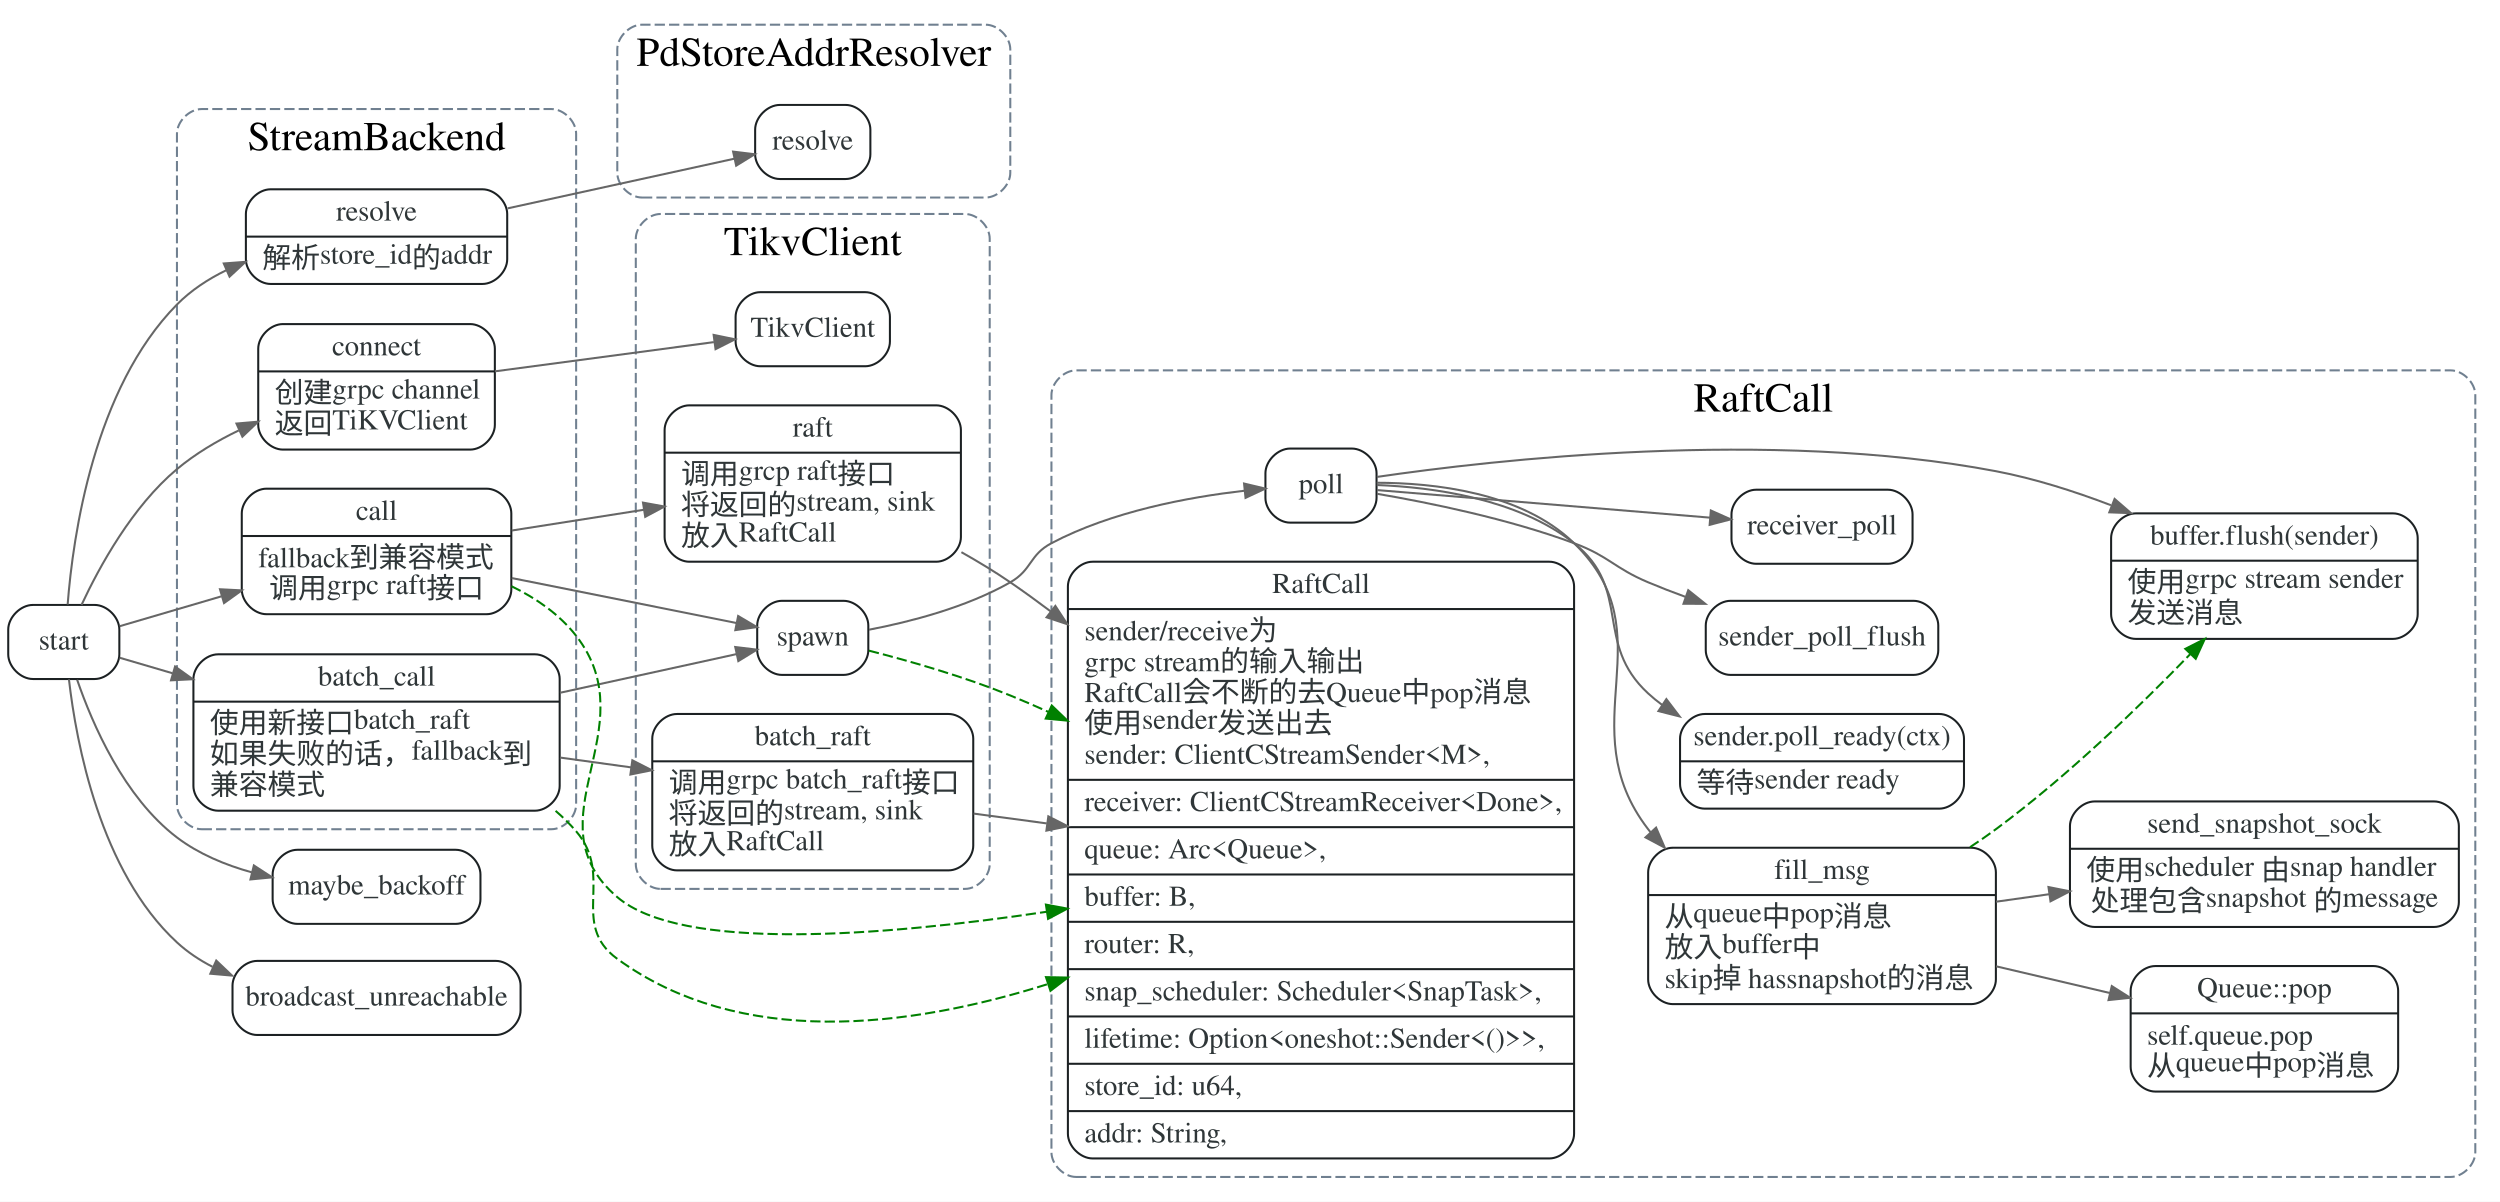
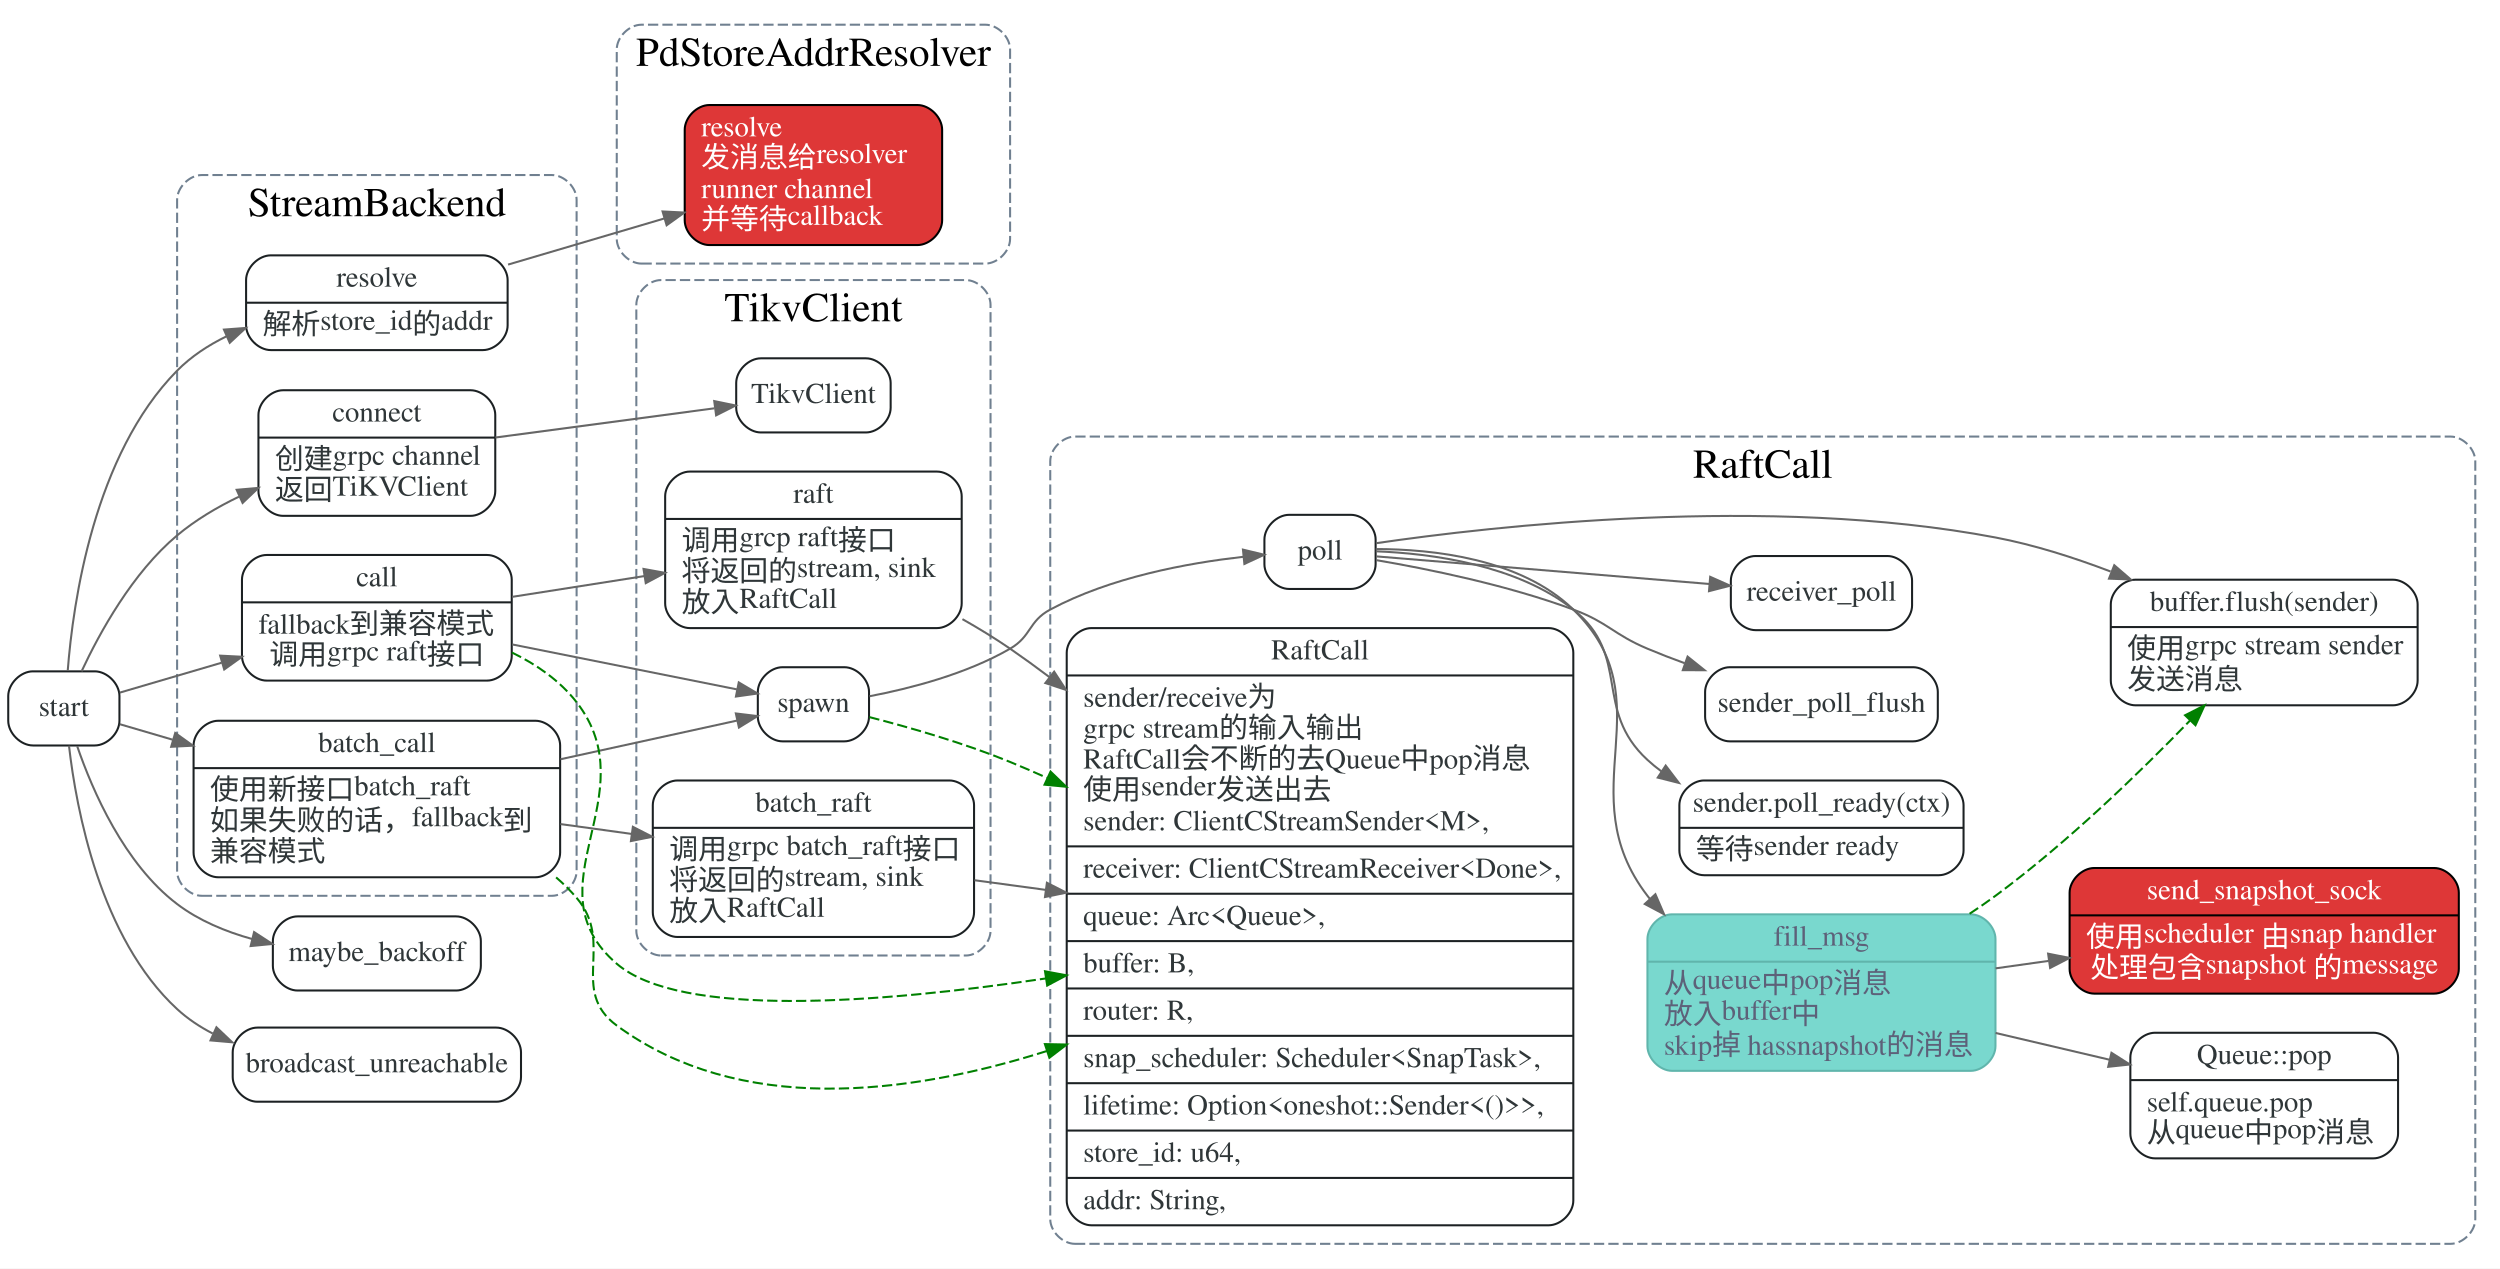
- <svg xmlns="http://www.w3.org/2000/svg" width="1215pt" height="584pt" viewBox="0.00 0.00 1215.00 584.00">
-   <g id="graph0" class="graph" transform="scale(1 1) rotate(0) translate(4 580)">
-     <polygon fill="white" stroke="transparent" points="-4,4 -4,-580 1211,-580 1211,4 -4,4" />
+ <svg xmlns="http://www.w3.org/2000/svg" width="1214pt" height="616pt" viewBox="0.00 0.00 1214.00 616.00">
+   <g id="graph0" class="graph" transform="scale(1 1) rotate(0) translate(4 612)">
+     <polygon fill="white" stroke="transparent" points="-4,4 -4,-612 1210,-612 1210,4 -4,4" />
    <g id="clust1" class="cluster">
-       <path fill="none" stroke="slategrey" stroke-dasharray="5,2" d="M308,-484C308,-484 475,-484 475,-484 481,-484 487,-490 487,-496 487,-496 487,-556 487,-556 487,-562 481,-568 475,-568 475,-568 308,-568 308,-568 302,-568 296,-562 296,-556 296,-556 296,-496 296,-496 296,-490 302,-484 308,-484" />
-       <text text-anchor="middle" x="391.5" y="-548" font-family="Times,serif" font-size="20.00">PdStoreAddrResolver</text>
+       <path fill="none" stroke="slategrey" stroke-dasharray="5,2" d="M307.5,-484C307.5,-484 474.5,-484 474.5,-484 480.5,-484 486.5,-490 486.5,-496 486.5,-496 486.5,-588 486.5,-588 486.5,-594 480.5,-600 474.5,-600 474.5,-600 307.5,-600 307.5,-600 301.5,-600 295.5,-594 295.5,-588 295.5,-588 295.5,-496 295.5,-496 295.5,-490 301.5,-484 307.5,-484" />
+       <text text-anchor="middle" x="391" y="-580" font-family="Times,serif" font-size="20.00">PdStoreAddrResolver</text>
    </g>
    <g id="clust2" class="cluster">
-       <path fill="none" stroke="slategrey" stroke-dasharray="5,2" d="M519,-8C519,-8 1187,-8 1187,-8 1193,-8 1199,-14 1199,-20 1199,-20 1199,-388 1199,-388 1199,-394 1193,-400 1187,-400 1187,-400 519,-400 519,-400 513,-400 507,-394 507,-388 507,-388 507,-20 507,-20 507,-14 513,-8 519,-8" />
-       <text text-anchor="middle" x="853" y="-380" font-family="Times,serif" font-size="20.00">RaftCall</text>
+       <path fill="none" stroke="slategrey" stroke-dasharray="5,2" d="M518,-8C518,-8 1186,-8 1186,-8 1192,-8 1198,-14 1198,-20 1198,-20 1198,-388 1198,-388 1198,-394 1192,-400 1186,-400 1186,-400 518,-400 518,-400 512,-400 506,-394 506,-388 506,-388 506,-20 506,-20 506,-14 512,-8 518,-8" />
+       <text text-anchor="middle" x="852" y="-380" font-family="Times,serif" font-size="20.00">RaftCall</text>
    </g>
    <g id="clust5" class="cluster">
      <path fill="none" stroke="slategrey" stroke-dasharray="5,2" d="M317,-148C317,-148 465,-148 465,-148 471,-148 477,-154 477,-160 477,-160 477,-464 477,-464 477,-470 471,-476 465,-476 465,-476 317,-476 317,-476 311,-476 305,-470 305,-464 305,-464 305,-160 305,-160 305,-154 311,-148 317,-148" />
      <text text-anchor="middle" x="391" y="-456" font-family="Times,serif" font-size="20.00">TikvClient</text>
    </g>
    <g id="clust7" class="cluster">
      <path fill="none" stroke="slategrey" stroke-dasharray="5,2" d="M94,-177C94,-177 264,-177 264,-177 270,-177 276,-183 276,-189 276,-189 276,-515 276,-515 276,-521 270,-527 264,-527 264,-527 94,-527 94,-527 88,-527 82,-521 82,-515 82,-515 82,-189 82,-189 82,-183 88,-177 94,-177" />
      <text text-anchor="middle" x="179" y="-507" font-family="Times,serif" font-size="20.00">StreamBackend</text>
    </g>
    <g id="node1" class="node">
-       <path fill="none" stroke="#1c2123" d="M375,-493C375,-493 407,-493 407,-493 413,-493 419,-499 419,-505 419,-505 419,-517 419,-517 419,-523 413,-529 407,-529 407,-529 375,-529 375,-529 369,-529 363,-523 363,-517 363,-517 363,-505 363,-505 363,-499 369,-493 375,-493" />
-       <text text-anchor="middle" x="391" y="-507.3" font-family="Times,serif" font-size="14.00" fill="#2f3638">resolve</text>
+       <path fill="#de3737" stroke="#000000" d="M340.5,-493C340.5,-493 441.5,-493 441.5,-493 447.5,-493 453.5,-499 453.5,-505 453.5,-505 453.5,-549 453.5,-549 453.5,-555 447.5,-561 441.5,-561 441.5,-561 340.5,-561 340.5,-561 334.5,-561 328.5,-555 328.5,-549 328.5,-549 328.5,-505 328.5,-505 328.5,-499 334.5,-493 340.5,-493" />
+       <text text-anchor="start" x="336.5" y="-545.8" font-family="Times,serif" font-size="14.00" fill="#ffffff">resolve</text>
+       <text text-anchor="start" x="336.5" y="-530.8" font-family="Times,serif" font-size="14.00" fill="#ffffff"> 发消息给resolver </text>
+       <text text-anchor="start" x="336.5" y="-515.8" font-family="Times,serif" font-size="14.00" fill="#ffffff"> runner channel</text>
+       <text text-anchor="start" x="336.5" y="-500.8" font-family="Times,serif" font-size="14.00" fill="#ffffff"> 并等待callback</text>
    </g>
    <g id="node2" class="node">
-       <path fill="none" stroke="#1c2123" d="M527,-17C527,-17 749,-17 749,-17 755,-17 761,-23 761,-29 761,-29 761,-295 761,-295 761,-301 755,-307 749,-307 749,-307 527,-307 527,-307 521,-307 515,-301 515,-295 515,-295 515,-29 515,-29 515,-23 521,-17 527,-17" />
-       <text text-anchor="middle" x="638" y="-291.8" font-family="Times,serif" font-size="14.00" fill="#2f3638">RaftCall</text>
-       <polyline fill="none" stroke="#1c2123" points="515,-284 761,-284 " />
-       <text text-anchor="start" x="523" y="-268.8" font-family="Times,serif" font-size="14.00" fill="#2f3638">sender/receive为</text>
-       <text text-anchor="start" x="523" y="-253.8" font-family="Times,serif" font-size="14.00" fill="#2f3638"> grpc stream的输入输出</text>
-       <text text-anchor="start" x="523" y="-238.8" font-family="Times,serif" font-size="14.00" fill="#2f3638"> RaftCall会不断的去Queue中pop消息</text>
-       <text text-anchor="start" x="523" y="-223.8" font-family="Times,serif" font-size="14.00" fill="#2f3638"> 使用sender发送出去</text>
-       <text text-anchor="start" x="523" y="-208.8" font-family="Times,serif" font-size="14.00" fill="#2f3638"> sender: ClientCStreamSender&lt;M&gt;,</text>
-       <polyline fill="none" stroke="#1c2123" points="515,-201 761,-201 " />
-       <text text-anchor="start" x="523" y="-185.8" font-family="Times,serif" font-size="14.00" fill="#2f3638">receiver: ClientCStreamReceiver&lt;Done&gt;,</text>
-       <polyline fill="none" stroke="#1c2123" points="515,-178 761,-178 " />
-       <text text-anchor="start" x="523" y="-162.8" font-family="Times,serif" font-size="14.00" fill="#2f3638">queue: Arc&lt;Queue&gt;,</text>
-       <polyline fill="none" stroke="#1c2123" points="515,-155 761,-155 " />
-       <text text-anchor="start" x="523" y="-139.8" font-family="Times,serif" font-size="14.00" fill="#2f3638">buffer: B,</text>
-       <polyline fill="none" stroke="#1c2123" points="515,-132 761,-132 " />
-       <text text-anchor="start" x="523" y="-116.8" font-family="Times,serif" font-size="14.00" fill="#2f3638">router: R,</text>
-       <polyline fill="none" stroke="#1c2123" points="515,-109 761,-109 " />
-       <text text-anchor="start" x="523" y="-93.8" font-family="Times,serif" font-size="14.00" fill="#2f3638">snap_scheduler: Scheduler&lt;SnapTask&gt;,</text>
-       <polyline fill="none" stroke="#1c2123" points="515,-86 761,-86 " />
-       <text text-anchor="start" x="523" y="-70.8" font-family="Times,serif" font-size="14.00" fill="#2f3638">lifetime: Option&lt;oneshot::Sender&lt;()&gt;&gt;,</text>
-       <polyline fill="none" stroke="#1c2123" points="515,-63 761,-63 " />
-       <text text-anchor="start" x="523" y="-47.8" font-family="Times,serif" font-size="14.00" fill="#2f3638">store_id: u64,</text>
-       <polyline fill="none" stroke="#1c2123" points="515,-40 761,-40 " />
-       <text text-anchor="start" x="523" y="-24.8" font-family="Times,serif" font-size="14.00" fill="#2f3638">addr: String,</text>
+       <path fill="none" stroke="#1c2123" d="M526,-17C526,-17 748,-17 748,-17 754,-17 760,-23 760,-29 760,-29 760,-295 760,-295 760,-301 754,-307 748,-307 748,-307 526,-307 526,-307 520,-307 514,-301 514,-295 514,-295 514,-29 514,-29 514,-23 520,-17 526,-17" />
+       <text text-anchor="middle" x="637" y="-291.8" font-family="Times,serif" font-size="14.00" fill="#2f3638">RaftCall</text>
+       <polyline fill="none" stroke="#1c2123" points="514,-284 760,-284 " />
+       <text text-anchor="start" x="522" y="-268.8" font-family="Times,serif" font-size="14.00" fill="#2f3638">sender/receive为</text>
+       <text text-anchor="start" x="522" y="-253.8" font-family="Times,serif" font-size="14.00" fill="#2f3638"> grpc stream的输入输出</text>
+       <text text-anchor="start" x="522" y="-238.8" font-family="Times,serif" font-size="14.00" fill="#2f3638"> RaftCall会不断的去Queue中pop消息</text>
+       <text text-anchor="start" x="522" y="-223.8" font-family="Times,serif" font-size="14.00" fill="#2f3638"> 使用sender发送出去</text>
+       <text text-anchor="start" x="522" y="-208.8" font-family="Times,serif" font-size="14.00" fill="#2f3638"> sender: ClientCStreamSender&lt;M&gt;,</text>
+       <polyline fill="none" stroke="#1c2123" points="514,-201 760,-201 " />
+       <text text-anchor="start" x="522" y="-185.8" font-family="Times,serif" font-size="14.00" fill="#2f3638">receiver: ClientCStreamReceiver&lt;Done&gt;,</text>
+       <polyline fill="none" stroke="#1c2123" points="514,-178 760,-178 " />
+       <text text-anchor="start" x="522" y="-162.8" font-family="Times,serif" font-size="14.00" fill="#2f3638">queue: Arc&lt;Queue&gt;,</text>
+       <polyline fill="none" stroke="#1c2123" points="514,-155 760,-155 " />
+       <text text-anchor="start" x="522" y="-139.8" font-family="Times,serif" font-size="14.00" fill="#2f3638">buffer: B,</text>
+       <polyline fill="none" stroke="#1c2123" points="514,-132 760,-132 " />
+       <text text-anchor="start" x="522" y="-116.8" font-family="Times,serif" font-size="14.00" fill="#2f3638">router: R,</text>
+       <polyline fill="none" stroke="#1c2123" points="514,-109 760,-109 " />
+       <text text-anchor="start" x="522" y="-93.8" font-family="Times,serif" font-size="14.00" fill="#2f3638">snap_scheduler: Scheduler&lt;SnapTask&gt;,</text>
+       <polyline fill="none" stroke="#1c2123" points="514,-86 760,-86 " />
+       <text text-anchor="start" x="522" y="-70.8" font-family="Times,serif" font-size="14.00" fill="#2f3638">lifetime: Option&lt;oneshot::Sender&lt;()&gt;&gt;,</text>
+       <polyline fill="none" stroke="#1c2123" points="514,-63 760,-63 " />
+       <text text-anchor="start" x="522" y="-47.8" font-family="Times,serif" font-size="14.00" fill="#2f3638">store_id: u64,</text>
+       <polyline fill="none" stroke="#1c2123" points="514,-40 760,-40 " />
+       <text text-anchor="start" x="522" y="-24.8" font-family="Times,serif" font-size="14.00" fill="#2f3638">addr: String,</text>
    </g>
    <g id="node3" class="node">
-       <path fill="none" stroke="#1c2123" d="M653,-362C653,-362 623,-362 623,-362 617,-362 611,-356 611,-350 611,-350 611,-338 611,-338 611,-332 617,-326 623,-326 623,-326 653,-326 653,-326 659,-326 665,-332 665,-338 665,-338 665,-350 665,-350 665,-356 659,-362 653,-362" />
-       <text text-anchor="middle" x="638" y="-340.3" font-family="Times,serif" font-size="14.00" fill="#2f3638">poll</text>
+       <path fill="none" stroke="#1c2123" d="M652,-362C652,-362 622,-362 622,-362 616,-362 610,-356 610,-350 610,-350 610,-338 610,-338 610,-332 616,-326 622,-326 622,-326 652,-326 652,-326 658,-326 664,-332 664,-338 664,-338 664,-350 664,-350 664,-356 658,-362 652,-362" />
+       <text text-anchor="middle" x="637" y="-340.3" font-family="Times,serif" font-size="14.00" fill="#2f3638">poll</text>
    </g>
    <g id="node4" class="node">
-       <path fill="none" stroke="#1c2123" d="M809,-92C809,-92 954,-92 954,-92 960,-92 966,-98 966,-104 966,-104 966,-156 966,-156 966,-162 960,-168 954,-168 954,-168 809,-168 809,-168 803,-168 797,-162 797,-156 797,-156 797,-104 797,-104 797,-98 803,-92 809,-92" />
-       <text text-anchor="middle" x="881.5" y="-152.8" font-family="Times,serif" font-size="14.00" fill="#2f3638">fill_msg</text>
-       <polyline fill="none" stroke="#1c2123" points="797,-145 966,-145 " />
-       <text text-anchor="start" x="805" y="-129.8" font-family="Times,serif" font-size="14.00" fill="#2f3638">从queue中pop消息</text>
-       <text text-anchor="start" x="805" y="-114.8" font-family="Times,serif" font-size="14.00" fill="#2f3638"> 放入buffer中</text>
-       <text text-anchor="start" x="805" y="-99.8" font-family="Times,serif" font-size="14.00" fill="#2f3638"> skip掉 hassnapshot的消息</text>
+       <path fill="#79d8ce" stroke="#60b5ac" d="M808,-92C808,-92 953,-92 953,-92 959,-92 965,-98 965,-104 965,-104 965,-156 965,-156 965,-162 959,-168 953,-168 953,-168 808,-168 808,-168 802,-168 796,-162 796,-156 796,-156 796,-104 796,-104 796,-98 802,-92 808,-92" />
+       <text text-anchor="middle" x="880.5" y="-152.8" font-family="Times,serif" font-size="14.00" fill="#5d6179">fill_msg</text>
+       <polyline fill="none" stroke="#60b5ac" points="796,-145 965,-145 " />
+       <text text-anchor="start" x="804" y="-129.8" font-family="Times,serif" font-size="14.00" fill="#5d6179">从queue中pop消息</text>
+       <text text-anchor="start" x="804" y="-114.8" font-family="Times,serif" font-size="14.00" fill="#5d6179"> 放入buffer中</text>
+       <text text-anchor="start" x="804" y="-99.8" font-family="Times,serif" font-size="14.00" fill="#5d6179"> skip掉 hassnapshot的消息</text>
    </g>
    <g id="edge1" class="edge">
-       <path fill="none" stroke="#666666" d="M665.05,-345.38C692.57,-345.35 735.45,-340.85 761,-316 806.75,-271.51 758.09,-227.58 797,-177 797.38,-176.51 797.77,-176.02 798.16,-175.53" />
-       <polygon fill="#666666" stroke="#666666" points="800.86,-177.77 805.06,-168.04 795.71,-173.02 800.86,-177.77" />
+       <path fill="none" stroke="#666666" d="M664.05,-345.38C691.57,-345.35 734.45,-340.85 760,-316 805.75,-271.51 757.09,-227.58 796,-177 796.38,-176.51 796.77,-176.02 797.16,-175.53" />
+       <polygon fill="#666666" stroke="#666666" points="799.86,-177.77 804.06,-168.04 794.71,-173.02 799.86,-177.77" />
    </g>
    <g id="node5" class="node">
-       <path fill="none" stroke="#1c2123" d="M824.5,-187C824.5,-187 938.5,-187 938.5,-187 944.5,-187 950.5,-193 950.5,-199 950.5,-199 950.5,-221 950.5,-221 950.5,-227 944.5,-233 938.5,-233 938.5,-233 824.5,-233 824.5,-233 818.5,-233 812.5,-227 812.5,-221 812.5,-221 812.5,-199 812.5,-199 812.5,-193 818.5,-187 824.5,-187" />
-       <text text-anchor="middle" x="881.5" y="-217.8" font-family="Times,serif" font-size="14.00" fill="#2f3638">sender.poll_ready(ctx)</text>
-       <polyline fill="none" stroke="#1c2123" points="812.5,-210 950.5,-210 " />
-       <text text-anchor="start" x="820.5" y="-194.8" font-family="Times,serif" font-size="14.00" fill="#2f3638">等待sender ready</text>
+       <path fill="none" stroke="#1c2123" d="M823.5,-187C823.5,-187 937.5,-187 937.5,-187 943.5,-187 949.5,-193 949.5,-199 949.5,-199 949.5,-221 949.5,-221 949.5,-227 943.5,-233 937.5,-233 937.5,-233 823.5,-233 823.5,-233 817.5,-233 811.5,-227 811.5,-221 811.5,-221 811.5,-199 811.5,-199 811.5,-193 817.5,-187 823.5,-187" />
+       <text text-anchor="middle" x="880.5" y="-217.8" font-family="Times,serif" font-size="14.00" fill="#2f3638">sender.poll_ready(ctx)</text>
+       <polyline fill="none" stroke="#1c2123" points="811.5,-210 949.5,-210 " />
+       <text text-anchor="start" x="819.5" y="-194.8" font-family="Times,serif" font-size="14.00" fill="#2f3638">等待sender ready</text>
    </g>
    <g id="edge2" class="edge">
-       <path fill="none" stroke="#666666" d="M665.1,-344.28C691.87,-343.25 733.39,-337.84 761,-316 789.37,-293.56 770.4,-267.51 797,-243 799.15,-241.02 801.43,-239.15 803.82,-237.39" />
-       <polygon fill="#666666" stroke="#666666" points="805.85,-240.24 812.27,-231.81 802,-234.4 805.85,-240.24" />
+       <path fill="none" stroke="#666666" d="M664.1,-344.28C690.87,-343.25 732.39,-337.84 760,-316 788.37,-293.56 769.4,-267.51 796,-243 798.15,-241.02 800.43,-239.15 802.82,-237.39" />
+       <polygon fill="#666666" stroke="#666666" points="804.85,-240.24 811.27,-231.81 801,-234.4 804.85,-240.24" />
    </g>
    <g id="node6" class="node">
-       <path fill="none" stroke="#1c2123" d="M926,-288C926,-288 837,-288 837,-288 831,-288 825,-282 825,-276 825,-276 825,-264 825,-264 825,-258 831,-252 837,-252 837,-252 926,-252 926,-252 932,-252 938,-258 938,-264 938,-264 938,-276 938,-276 938,-282 932,-288 926,-288" />
-       <text text-anchor="middle" x="881.5" y="-266.3" font-family="Times,serif" font-size="14.00" fill="#2f3638">sender_poll_flush</text>
+       <path fill="none" stroke="#1c2123" d="M925,-288C925,-288 836,-288 836,-288 830,-288 824,-282 824,-276 824,-276 824,-264 824,-264 824,-258 830,-252 836,-252 836,-252 925,-252 925,-252 931,-252 937,-258 937,-264 937,-264 937,-276 937,-276 937,-282 931,-288 925,-288" />
+       <text text-anchor="middle" x="880.5" y="-266.3" font-family="Times,serif" font-size="14.00" fill="#2f3638">sender_poll_flush</text>
    </g>
    <g id="edge3" class="edge">
-       <path fill="none" stroke="#666666" d="M665.27,-340.01C690.38,-335.72 729.02,-327.88 761,-316 777.96,-309.7 780.33,-304.03 797,-297 802.8,-294.55 808.91,-292.19 815.07,-289.95" />
-       <polygon fill="#666666" stroke="#666666" points="816.49,-293.16 824.76,-286.54 814.17,-286.56 816.49,-293.16" />
+       <path fill="none" stroke="#666666" d="M664.27,-340.01C689.38,-335.72 728.02,-327.88 760,-316 776.96,-309.7 779.33,-304.03 796,-297 801.8,-294.55 807.91,-292.19 814.07,-289.95" />
+       <polygon fill="#666666" stroke="#666666" points="815.49,-293.16 823.76,-286.54 813.17,-286.56 815.49,-293.16" />
    </g>
    <g id="node7" class="node">
-       <path fill="none" stroke="#1c2123" d="M913.5,-342C913.5,-342 849.5,-342 849.5,-342 843.5,-342 837.5,-336 837.5,-330 837.5,-330 837.5,-318 837.5,-318 837.5,-312 843.5,-306 849.5,-306 849.5,-306 913.5,-306 913.5,-306 919.5,-306 925.5,-312 925.5,-318 925.5,-318 925.5,-330 925.5,-330 925.5,-336 919.5,-342 913.5,-342" />
-       <text text-anchor="middle" x="881.5" y="-320.3" font-family="Times,serif" font-size="14.00" fill="#2f3638">receiver_poll</text>
+       <path fill="none" stroke="#1c2123" d="M912.5,-342C912.5,-342 848.5,-342 848.5,-342 842.5,-342 836.5,-336 836.5,-330 836.5,-330 836.5,-318 836.5,-318 836.5,-312 842.5,-306 848.5,-306 848.5,-306 912.5,-306 912.5,-306 918.5,-306 924.5,-312 924.5,-318 924.5,-318 924.5,-330 924.5,-330 924.5,-336 918.5,-342 912.5,-342" />
+       <text text-anchor="middle" x="880.5" y="-320.3" font-family="Times,serif" font-size="14.00" fill="#2f3638">receiver_poll</text>
    </g>
    <g id="edge4" class="edge">
-       <path fill="none" stroke="#666666" d="M665.3,-341.82C703.96,-338.62 776.95,-332.58 827.12,-328.42" />
-       <polygon fill="#666666" stroke="#666666" points="827.47,-331.9 837.15,-327.59 826.89,-324.93 827.47,-331.9" />
+       <path fill="none" stroke="#666666" d="M664.3,-341.82C702.96,-338.62 775.95,-332.58 826.12,-328.42" />
+       <polygon fill="#666666" stroke="#666666" points="826.47,-331.9 836.15,-327.59 825.89,-324.93 826.47,-331.9" />
    </g>
    <g id="node8" class="node">
-       <path fill="none" stroke="#1c2123" d="M1034,-269.5C1034,-269.5 1159,-269.5 1159,-269.5 1165,-269.5 1171,-275.5 1171,-281.5 1171,-281.5 1171,-318.5 1171,-318.5 1171,-324.5 1165,-330.5 1159,-330.5 1159,-330.5 1034,-330.5 1034,-330.5 1028,-330.5 1022,-324.5 1022,-318.5 1022,-318.5 1022,-281.5 1022,-281.5 1022,-275.5 1028,-269.5 1034,-269.5" />
-       <text text-anchor="middle" x="1096.5" y="-315.3" font-family="Times,serif" font-size="14.00" fill="#2f3638">buffer.flush(sender)</text>
-       <polyline fill="none" stroke="#1c2123" points="1022,-307.5 1171,-307.5 " />
-       <text text-anchor="start" x="1030" y="-292.3" font-family="Times,serif" font-size="14.00" fill="#2f3638">使用grpc stream sender</text>
-       <text text-anchor="start" x="1030" y="-277.3" font-family="Times,serif" font-size="14.00" fill="#2f3638"> 发送消息</text>
+       <path fill="none" stroke="#1c2123" d="M1033,-269.5C1033,-269.5 1158,-269.5 1158,-269.5 1164,-269.5 1170,-275.5 1170,-281.5 1170,-281.5 1170,-318.5 1170,-318.5 1170,-324.5 1164,-330.5 1158,-330.5 1158,-330.5 1033,-330.5 1033,-330.5 1027,-330.5 1021,-324.5 1021,-318.5 1021,-318.5 1021,-281.5 1021,-281.5 1021,-275.5 1027,-269.5 1033,-269.5" />
+       <text text-anchor="middle" x="1095.5" y="-315.3" font-family="Times,serif" font-size="14.00" fill="#2f3638">buffer.flush(sender)</text>
+       <polyline fill="none" stroke="#1c2123" points="1021,-307.5 1170,-307.5 " />
+       <text text-anchor="start" x="1029" y="-292.3" font-family="Times,serif" font-size="14.00" fill="#2f3638">使用grpc stream sender</text>
+       <text text-anchor="start" x="1029" y="-277.3" font-family="Times,serif" font-size="14.00" fill="#2f3638"> 发送消息</text>
    </g>
    <g id="edge5" class="edge">
-       <path fill="none" stroke="#666666" d="M665.16,-348.21C721.02,-356.39 855.82,-371.91 966,-351 984.63,-347.46 1004,-341.3 1021.92,-334.46" />
-       <polygon fill="#666666" stroke="#666666" points="1023.69,-337.53 1031.71,-330.6 1021.12,-331.01 1023.69,-337.53" />
+       <path fill="none" stroke="#666666" d="M664.16,-348.21C720.02,-356.39 854.82,-371.91 965,-351 983.63,-347.46 1003,-341.3 1020.92,-334.46" />
+       <polygon fill="#666666" stroke="#666666" points="1022.69,-337.53 1030.71,-330.6 1020.12,-331.01 1022.69,-337.53" />
    </g>
    <g id="edge6" class="edge">
-       <path fill="none" stroke="green" stroke-dasharray="5,2" d="M953.44,-168.28C957.77,-171.12 961.99,-174.04 966,-177 1000.51,-202.49 1035.54,-236.35 1060.45,-262.09" />
-       <polygon fill="green" stroke="green" points="1058.07,-264.67 1067.52,-269.46 1063.12,-259.82 1058.07,-264.67" />
+       <path fill="none" stroke="green" stroke-dasharray="5,2" d="M952.44,-168.28C956.77,-171.12 960.99,-174.04 965,-177 999.51,-202.49 1034.54,-236.35 1059.45,-262.09" />
+       <polygon fill="green" stroke="green" points="1057.07,-264.67 1066.52,-269.46 1062.12,-259.82 1057.07,-264.67" />
    </g>
    <g id="node9" class="node">
-       <path fill="none" stroke="#1c2123" d="M1043.5,-49.5C1043.5,-49.5 1149.5,-49.5 1149.5,-49.5 1155.5,-49.5 1161.5,-55.5 1161.5,-61.5 1161.5,-61.5 1161.5,-98.5 1161.5,-98.5 1161.5,-104.5 1155.5,-110.5 1149.5,-110.5 1149.5,-110.5 1043.5,-110.5 1043.5,-110.5 1037.5,-110.5 1031.5,-104.5 1031.5,-98.5 1031.5,-98.5 1031.5,-61.5 1031.5,-61.5 1031.5,-55.5 1037.5,-49.5 1043.5,-49.5" />
-       <text text-anchor="middle" x="1096.5" y="-95.3" font-family="Times,serif" font-size="14.00" fill="#2f3638">Queue::pop</text>
-       <polyline fill="none" stroke="#1c2123" points="1031.5,-87.5 1161.5,-87.5 " />
-       <text text-anchor="start" x="1039.5" y="-72.3" font-family="Times,serif" font-size="14.00" fill="#2f3638">self.queue.pop</text>
-       <text text-anchor="start" x="1039.5" y="-57.3" font-family="Times,serif" font-size="14.00" fill="#2f3638"> 从queue中pop消息</text>
+       <path fill="none" stroke="#1c2123" d="M1042.5,-49.5C1042.5,-49.5 1148.5,-49.5 1148.5,-49.5 1154.5,-49.5 1160.5,-55.5 1160.5,-61.5 1160.5,-61.5 1160.5,-98.5 1160.5,-98.5 1160.5,-104.5 1154.5,-110.5 1148.5,-110.5 1148.5,-110.5 1042.5,-110.5 1042.5,-110.5 1036.5,-110.5 1030.5,-104.5 1030.5,-98.5 1030.5,-98.5 1030.5,-61.5 1030.5,-61.5 1030.5,-55.5 1036.5,-49.5 1042.5,-49.5" />
+       <text text-anchor="middle" x="1095.5" y="-95.3" font-family="Times,serif" font-size="14.00" fill="#2f3638">Queue::pop</text>
+       <polyline fill="none" stroke="#1c2123" points="1030.5,-87.5 1160.5,-87.5 " />
+       <text text-anchor="start" x="1038.5" y="-72.3" font-family="Times,serif" font-size="14.00" fill="#2f3638">self.queue.pop</text>
+       <text text-anchor="start" x="1038.5" y="-57.3" font-family="Times,serif" font-size="14.00" fill="#2f3638"> 从queue中pop消息</text>
    </g>
    <g id="edge7" class="edge">
-       <path fill="none" stroke="#666666" d="M966.07,-110.38C984.36,-106.09 1003.6,-101.57 1021.49,-97.37" />
-       <polygon fill="#666666" stroke="#666666" points="1022.33,-100.77 1031.27,-95.08 1020.74,-93.96 1022.33,-100.77" />
+       <path fill="none" stroke="#666666" d="M965.07,-110.38C983.36,-106.09 1002.6,-101.57 1020.49,-97.37" />
+       <polygon fill="#666666" stroke="#666666" points="1021.33,-100.77 1030.27,-95.08 1019.74,-93.96 1021.33,-100.77" />
    </g>
    <g id="node10" class="node">
-       <path fill="none" stroke="#1c2123" d="M1014,-129.5C1014,-129.5 1179,-129.5 1179,-129.5 1185,-129.5 1191,-135.5 1191,-141.5 1191,-141.5 1191,-178.5 1191,-178.5 1191,-184.5 1185,-190.5 1179,-190.5 1179,-190.5 1014,-190.5 1014,-190.5 1008,-190.5 1002,-184.5 1002,-178.5 1002,-178.5 1002,-141.5 1002,-141.5 1002,-135.5 1008,-129.5 1014,-129.5" />
-       <text text-anchor="middle" x="1096.5" y="-175.3" font-family="Times,serif" font-size="14.00" fill="#2f3638">send_snapshot_sock</text>
-       <polyline fill="none" stroke="#1c2123" points="1002,-167.5 1191,-167.5 " />
-       <text text-anchor="start" x="1010" y="-152.3" font-family="Times,serif" font-size="14.00" fill="#2f3638">使用scheduler 由snap handler</text>
-       <text text-anchor="middle" x="1096.5" y="-137.3" font-family="Times,serif" font-size="14.00" fill="#2f3638"> 处理包含snapshot 的message</text>
+       <path fill="#de3737" stroke="#000000" d="M1013,-129.5C1013,-129.5 1178,-129.5 1178,-129.5 1184,-129.5 1190,-135.5 1190,-141.5 1190,-141.5 1190,-178.5 1190,-178.5 1190,-184.5 1184,-190.5 1178,-190.5 1178,-190.5 1013,-190.5 1013,-190.5 1007,-190.5 1001,-184.5 1001,-178.5 1001,-178.5 1001,-141.5 1001,-141.5 1001,-135.5 1007,-129.5 1013,-129.5" />
+       <text text-anchor="middle" x="1095.5" y="-175.3" font-family="Times,serif" font-size="14.00" fill="#ffffff">send_snapshot_sock</text>
+       <polyline fill="none" stroke="#000000" points="1001,-167.5 1190,-167.5 " />
+       <text text-anchor="start" x="1009" y="-152.3" font-family="Times,serif" font-size="14.00" fill="#ffffff">使用scheduler 由snap handler</text>
+       <text text-anchor="middle" x="1095.5" y="-137.3" font-family="Times,serif" font-size="14.00" fill="#ffffff"> 处理包含snapshot 的message</text>
    </g>
    <g id="edge8" class="edge">
-       <path fill="none" stroke="#666666" d="M966.07,-141.77C974.53,-142.96 983.2,-144.18 991.83,-145.4" />
-       <polygon fill="#666666" stroke="#666666" points="991.56,-148.9 1001.95,-146.82 992.54,-141.96 991.56,-148.9" />
+       <path fill="none" stroke="#666666" d="M965.07,-141.77C973.53,-142.96 982.2,-144.18 990.83,-145.4" />
+       <polygon fill="#666666" stroke="#666666" points="990.56,-148.9 1000.95,-146.82 991.54,-141.96 990.56,-148.9" />
    </g>
    <g id="node11" class="node">
      <path fill="none" stroke="#1c2123" d="M416.5,-438C416.5,-438 365.5,-438 365.5,-438 359.5,-438 353.5,-432 353.5,-426 353.5,-426 353.5,-414 353.5,-414 353.5,-408 359.5,-402 365.5,-402 365.5,-402 416.5,-402 416.5,-402 422.5,-402 428.5,-408 428.5,-414 428.5,-414 428.5,-426 428.5,-426 428.5,-432 422.5,-438 416.5,-438" />
      <text text-anchor="middle" x="391" y="-416.3" font-family="Times,serif" font-size="14.00" fill="#2f3638">TikvClient</text>
    </g>
    <g id="node12" class="node">
      <path fill="none" stroke="#1c2123" d="M325,-157C325,-157 457,-157 457,-157 463,-157 469,-163 469,-169 469,-169 469,-221 469,-221 469,-227 463,-233 457,-233 457,-233 325,-233 325,-233 319,-233 313,-227 313,-221 313,-221 313,-169 313,-169 313,-163 319,-157 325,-157" />
      <text text-anchor="middle" x="391" y="-217.8" font-family="Times,serif" font-size="14.00" fill="#2f3638">batch_raft</text>
      <polyline fill="none" stroke="#1c2123" points="313,-210 469,-210 " />
      <text text-anchor="start" x="321" y="-194.8" font-family="Times,serif" font-size="14.00" fill="#2f3638">调用grpc batch_raft接口</text>
      <text text-anchor="start" x="321" y="-179.8" font-family="Times,serif" font-size="14.00" fill="#2f3638"> 将返回的stream, sink</text>
      <text text-anchor="start" x="321" y="-164.8" font-family="Times,serif" font-size="14.00" fill="#2f3638"> 放入RaftCall</text>
    </g>
    <g id="edge9" class="edge">
-       <path fill="none" stroke="#666666" d="M469.18,-184.6C480.58,-183.07 492.59,-181.45 504.72,-179.82" />
-       <polygon fill="#666666" stroke="#666666" points="505.49,-183.25 514.93,-178.44 504.55,-176.31 505.49,-183.25" />
+       <path fill="none" stroke="#666666" d="M469.2,-184.56C480.33,-183.05 492.03,-181.47 503.86,-179.87" />
+       <polygon fill="#666666" stroke="#666666" points="504.38,-183.33 513.82,-178.52 503.44,-176.4 504.38,-183.33" />
    </g>
    <g id="node13" class="node">
      <path fill="none" stroke="#1c2123" d="M331,-307C331,-307 451,-307 451,-307 457,-307 463,-313 463,-319 463,-319 463,-371 463,-371 463,-377 457,-383 451,-383 451,-383 331,-383 331,-383 325,-383 319,-377 319,-371 319,-371 319,-319 319,-319 319,-313 325,-307 331,-307" />
      <text text-anchor="middle" x="391" y="-367.8" font-family="Times,serif" font-size="14.00" fill="#2f3638">raft</text>
      <polyline fill="none" stroke="#1c2123" points="319,-360 463,-360 " />
      <text text-anchor="start" x="327" y="-344.8" font-family="Times,serif" font-size="14.00" fill="#2f3638">调用grcp raft接口</text>
      <text text-anchor="start" x="327" y="-329.8" font-family="Times,serif" font-size="14.00" fill="#2f3638"> 将返回的stream, sink</text>
      <text text-anchor="start" x="327" y="-314.8" font-family="Times,serif" font-size="14.00" fill="#2f3638"> 放入RaftCall</text>
    </g>
    <g id="edge10" class="edge">
-       <path fill="none" stroke="#666666" d="M463.24,-311.64C471.44,-307.03 479.53,-302.12 487,-297 493.5,-292.55 500.02,-287.83 506.51,-282.94" />
-       <polygon fill="#666666" stroke="#666666" points="508.9,-285.52 514.69,-276.65 504.63,-279.97 508.9,-285.52" />
+       <path fill="none" stroke="#666666" d="M463.36,-311.34C471.35,-306.82 479.22,-302 486.5,-297 492.88,-292.61 499.28,-287.97 505.64,-283.16" />
+       <polygon fill="#666666" stroke="#666666" points="507.89,-285.85 513.68,-276.97 503.62,-280.3 507.89,-285.85" />
    </g>
    <g id="node14" class="node">
      <path fill="none" stroke="#1c2123" d="M406,-288C406,-288 376,-288 376,-288 370,-288 364,-282 364,-276 364,-276 364,-264 364,-264 364,-258 370,-252 376,-252 376,-252 406,-252 406,-252 412,-252 418,-258 418,-264 418,-264 418,-276 418,-276 418,-282 412,-288 406,-288" />
      <text text-anchor="middle" x="391" y="-266.3" font-family="Times,serif" font-size="14.00" fill="#2f3638">spawn</text>
    </g>
    <g id="edge11" class="edge">
-       <path fill="none" stroke="green" stroke-dasharray="5,2" d="M418.29,-263.79C437.64,-258.85 464.4,-251.24 487,-242 493.15,-239.48 499.38,-236.79 505.62,-233.98" />
-       <polygon fill="green" stroke="green" points="507.15,-237.12 514.77,-229.77 504.22,-230.77 507.15,-237.12" />
+       <path fill="none" stroke="green" stroke-dasharray="5,2" d="M418.16,-263.78C437.41,-258.84 464.02,-251.23 486.5,-242 492.4,-239.58 498.37,-236.99 504.35,-234.29" />
+       <polygon fill="green" stroke="green" points="506.15,-237.32 513.77,-229.95 503.22,-230.96 506.15,-237.32" />
    </g>
    <g id="edge12" class="edge">
-       <path fill="none" stroke="#666666" d="M418.32,-273.96C438.17,-277.75 465.55,-284.77 487,-297 497.65,-303.07 496.16,-310.27 507,-316 536.29,-331.47 573.57,-338.39 600.7,-341.49" />
-       <polygon fill="#666666" stroke="#666666" points="600.61,-345 610.92,-342.54 601.33,-338.04 600.61,-345" />
+       <path fill="none" stroke="#666666" d="M418.23,-273.91C438,-277.67 465.24,-284.68 486.5,-297 496.97,-303.07 495.34,-310.28 506,-316 535.19,-331.65 572.49,-338.56 599.64,-341.6" />
+       <polygon fill="#666666" stroke="#666666" points="599.58,-345.11 609.87,-342.62 600.27,-338.14 599.58,-345.11" />
    </g>
    <g id="node15" class="node">
      <path fill="none" stroke="#1c2123" d="M127.5,-442C127.5,-442 230.5,-442 230.5,-442 236.5,-442 242.5,-448 242.5,-454 242.5,-454 242.5,-476 242.5,-476 242.5,-482 236.5,-488 230.5,-488 230.5,-488 127.5,-488 127.5,-488 121.5,-488 115.5,-482 115.5,-476 115.5,-476 115.5,-454 115.5,-454 115.5,-448 121.5,-442 127.5,-442" />
      <text text-anchor="middle" x="179" y="-472.8" font-family="Times,serif" font-size="14.00" fill="#2f3638">resolve</text>
      <polyline fill="none" stroke="#1c2123" points="115.5,-465 242.5,-465 " />
      <text text-anchor="start" x="123.5" y="-449.8" font-family="Times,serif" font-size="14.00" fill="#2f3638">解析store_id的addr</text>
    </g>
    <g id="edge13" class="edge">
-       <path fill="none" stroke="#666666" d="M242.72,-478.74C278.66,-486.61 322.54,-496.22 353.01,-502.9" />
-       <polygon fill="#666666" stroke="#666666" points="352.28,-506.32 362.79,-505.04 353.78,-499.48 352.28,-506.32" />
+       <path fill="none" stroke="#666666" d="M242.72,-483.52C266.62,-490.57 294.03,-498.67 318.67,-505.94" />
+       <polygon fill="#666666" stroke="#666666" points="317.74,-509.32 328.32,-508.79 319.72,-502.6 317.74,-509.32" />
    </g>
    <g id="node16" class="node">
      <path fill="none" stroke="#1c2123" d="M133.5,-361.5C133.5,-361.5 224.5,-361.5 224.5,-361.5 230.5,-361.5 236.5,-367.5 236.5,-373.5 236.5,-373.5 236.5,-410.5 236.5,-410.5 236.5,-416.5 230.5,-422.5 224.5,-422.5 224.5,-422.5 133.5,-422.5 133.5,-422.5 127.5,-422.5 121.5,-416.5 121.5,-410.5 121.5,-410.5 121.5,-373.5 121.5,-373.5 121.5,-367.5 127.5,-361.5 133.5,-361.5" />
      <text text-anchor="middle" x="179" y="-407.3" font-family="Times,serif" font-size="14.00" fill="#2f3638">connect</text>
      <polyline fill="none" stroke="#1c2123" points="121.5,-399.5 236.5,-399.5 " />
      <text text-anchor="start" x="129.5" y="-384.3" font-family="Times,serif" font-size="14.00" fill="#2f3638">创建grpc channel</text>
      <text text-anchor="start" x="129.5" y="-369.3" font-family="Times,serif" font-size="14.00" fill="#2f3638"> 返回TiKVClient</text>
    </g>
    <g id="edge14" class="edge">
      <path fill="none" stroke="#666666" d="M236.55,-399.54C269.84,-403.98 311.45,-409.53 342.94,-413.73" />
      <polygon fill="#666666" stroke="#666666" points="342.83,-417.24 353.2,-415.09 343.75,-410.3 342.83,-417.24" />
    </g>
    <g id="node17" class="node">
      <path fill="none" stroke="#1c2123" d="M102,-186C102,-186 256,-186 256,-186 262,-186 268,-192 268,-198 268,-198 268,-250 268,-250 268,-256 262,-262 256,-262 256,-262 102,-262 102,-262 96,-262 90,-256 90,-250 90,-250 90,-198 90,-198 90,-192 96,-186 102,-186" />
      <text text-anchor="middle" x="179" y="-246.8" font-family="Times,serif" font-size="14.00" fill="#2f3638">batch_call</text>
      <polyline fill="none" stroke="#1c2123" points="90,-239 268,-239 " />
      <text text-anchor="start" x="98" y="-223.8" font-family="Times,serif" font-size="14.00" fill="#2f3638">使用新接口batch_raft</text>
      <text text-anchor="start" x="98" y="-208.8" font-family="Times,serif" font-size="14.00" fill="#2f3638"> 如果失败的话，fallback到</text>
      <text text-anchor="start" x="98" y="-193.8" font-family="Times,serif" font-size="14.00" fill="#2f3638"> 兼容模式</text>
    </g>
    <g id="edge19" class="edge">
-       <path fill="none" stroke="green" stroke-dasharray="5,2" d="M266.02,-185.92C269.61,-182.84 272.96,-179.53 276,-176 294.86,-154.03 272.59,-131.04 296,-114 355.66,-70.56 437.07,-80.17 505.39,-101.78" />
-       <polygon fill="green" stroke="green" points="504.34,-105.12 514.94,-104.9 506.52,-98.46 504.34,-105.12" />
+       <path fill="none" stroke="green" stroke-dasharray="5,2" d="M266.05,-185.94C269.63,-182.86 272.98,-179.55 276,-176 294.74,-154.02 272.21,-131.09 295.5,-114 354.92,-70.4 436.2,-80.01 504.45,-101.65" />
+       <polygon fill="green" stroke="green" points="503.4,-104.99 513.99,-104.78 505.58,-98.34 503.4,-104.99" />
    </g>
    <g id="edge15" class="edge">
      <path fill="none" stroke="#666666" d="M268.15,-211.83C279.61,-210.24 291.34,-208.62 302.78,-207.04" />
      <polygon fill="#666666" stroke="#666666" points="303.32,-210.5 312.75,-205.67 302.37,-203.57 303.32,-210.5" />
    </g>
    <g id="edge16" class="edge">
      <path fill="none" stroke="#666666" d="M268.15,-243.31C298.26,-249.9 330.27,-256.92 353.93,-262.1" />
      <polygon fill="#666666" stroke="#666666" points="353.33,-265.55 363.85,-264.27 354.83,-258.71 353.33,-265.55" />
    </g>
    <g id="node18" class="node">
      <path fill="none" stroke="#1c2123" d="M125.5,-281.5C125.5,-281.5 232.5,-281.5 232.5,-281.5 238.5,-281.5 244.5,-287.5 244.5,-293.5 244.5,-293.5 244.5,-330.5 244.5,-330.5 244.5,-336.5 238.5,-342.5 232.5,-342.5 232.5,-342.5 125.5,-342.5 125.5,-342.5 119.5,-342.5 113.5,-336.5 113.5,-330.5 113.5,-330.5 113.5,-293.5 113.5,-293.5 113.5,-287.5 119.5,-281.5 125.5,-281.5" />
      <text text-anchor="middle" x="179" y="-327.3" font-family="Times,serif" font-size="14.00" fill="#2f3638">call</text>
      <polyline fill="none" stroke="#1c2123" points="113.5,-319.5 244.5,-319.5 " />
      <text text-anchor="start" x="121.5" y="-304.3" font-family="Times,serif" font-size="14.00" fill="#2f3638">fallback到兼容模式</text>
      <text text-anchor="middle" x="179" y="-289.3" font-family="Times,serif" font-size="14.00" fill="#2f3638"> 调用grpc raft接口</text>
    </g>
    <g id="edge20" class="edge">
-       <path fill="none" stroke="green" stroke-dasharray="5,2" d="M244.57,-295.1C256.57,-289.26 267.87,-281.44 276,-271 311.11,-225.92 252.57,-181.13 296,-144 326.91,-117.58 422.6,-124.64 504.78,-136.89" />
-       <polygon fill="green" stroke="green" points="504.31,-140.36 514.72,-138.41 505.37,-133.44 504.31,-140.36" />
+       <path fill="none" stroke="green" stroke-dasharray="5,2" d="M244.6,-295.13C256.6,-289.28 267.89,-281.45 276,-271 311,-225.88 252.16,-181.19 295.5,-144 326.31,-117.56 421.87,-124.62 503.94,-136.88" />
+       <polygon fill="green" stroke="green" points="503.46,-140.34 513.87,-138.39 504.52,-133.42 503.46,-140.34" />
    </g>
    <g id="edge17" class="edge">
      <path fill="none" stroke="#666666" d="M244.72,-322.17C265.01,-325.36 287.66,-328.92 308.93,-332.26" />
      <polygon fill="#666666" stroke="#666666" points="308.49,-335.73 318.91,-333.83 309.58,-328.82 308.49,-335.73" />
    </g>
    <g id="edge18" class="edge">
      <path fill="none" stroke="#666666" d="M244.72,-299.06C280.62,-291.88 323.92,-283.22 353.86,-277.23" />
      <polygon fill="#666666" stroke="#666666" points="354.74,-280.62 363.86,-275.23 353.37,-273.76 354.74,-280.62" />
    </g>
    <g id="node19" class="node">
      <path fill="none" stroke="#1c2123" d="M42,-286C42,-286 12,-286 12,-286 6,-286 0,-280 0,-274 0,-274 0,-262 0,-262 0,-256 6,-250 12,-250 12,-250 42,-250 42,-250 48,-250 54,-256 54,-262 54,-262 54,-274 54,-274 54,-280 48,-286 42,-286" />
      <text text-anchor="middle" x="27" y="-264.3" font-family="Times,serif" font-size="14.00" fill="#2f3638">start</text>
    </g>
    <g id="edge21" class="edge">
      <path fill="none" stroke="#666666" d="M28.88,-286.21C31.46,-319.64 41.67,-391.15 82,-432 88.8,-438.89 97.1,-444.34 105.94,-448.65" />
      <polygon fill="#666666" stroke="#666666" points="104.75,-451.95 115.32,-452.75 107.56,-445.54 104.75,-451.95" />
    </g>
    <g id="edge22" class="edge">
      <path fill="none" stroke="#666666" d="M35.62,-286.02C44.37,-304.76 60.33,-333.86 82,-352 90.89,-359.44 101.35,-365.67 112.05,-370.82" />
      <polygon fill="#666666" stroke="#666666" points="110.92,-374.15 121.47,-375.07 113.8,-367.77 110.92,-374.15" />
    </g>
    <g id="edge23" class="edge">
      <path fill="none" stroke="#666666" d="M54.13,-260.34C61.73,-258.11 70.51,-255.53 79.83,-252.8" />
      <polygon fill="#666666" stroke="#666666" points="81.09,-256.07 89.7,-249.9 79.12,-249.36 81.09,-256.07" />
    </g>
    <g id="edge24" class="edge">
      <path fill="none" stroke="#666666" d="M54.13,-275.66C68.01,-279.74 85.85,-284.97 103.64,-290.19" />
      <polygon fill="#666666" stroke="#666666" points="102.91,-293.62 113.49,-293.08 104.88,-286.9 102.91,-293.62" />
    </g>
    <g id="node20" class="node">
      <path fill="none" stroke="#1c2123" d="M217.5,-167C217.5,-167 140.5,-167 140.5,-167 134.5,-167 128.5,-161 128.5,-155 128.5,-155 128.5,-143 128.5,-143 128.5,-137 134.5,-131 140.5,-131 140.5,-131 217.5,-131 217.5,-131 223.5,-131 229.5,-137 229.5,-143 229.5,-143 229.5,-155 229.5,-155 229.5,-161 223.5,-167 217.5,-167" />
      <text text-anchor="middle" x="179" y="-145.3" font-family="Times,serif" font-size="14.00" fill="#2f3638">maybe_backoff</text>
    </g>
    <g id="edge25" class="edge">
      <path fill="none" stroke="#666666" d="M33.49,-249.64C40.93,-228 56.31,-192.5 82,-173 92.58,-164.97 105.52,-159.6 118.43,-156.02" />
      <polygon fill="#666666" stroke="#666666" points="119.38,-159.39 128.26,-153.61 117.72,-152.59 119.38,-159.39" />
    </g>
    <g id="node21" class="node">
      <path fill="none" stroke="#1c2123" d="M237,-113C237,-113 121,-113 121,-113 115,-113 109,-107 109,-101 109,-101 109,-89 109,-89 109,-83 115,-77 121,-77 121,-77 237,-77 237,-77 243,-77 249,-83 249,-89 249,-89 249,-101 249,-101 249,-107 243,-113 237,-113" />
      <text text-anchor="middle" x="179" y="-91.3" font-family="Times,serif" font-size="14.00" fill="#2f3638">broadcast_unreachable</text>
    </g>
    <g id="edge26" class="edge">
      <path fill="none" stroke="#666666" d="M29.5,-249.86C33.04,-219.05 44.66,-156.46 82,-122 87.13,-117.27 93.02,-113.35 99.31,-110.12" />
      <polygon fill="#666666" stroke="#666666" points="101.1,-113.16 108.77,-105.86 98.22,-106.78 101.1,-113.16" />
    </g>
  </g>
</svg>
